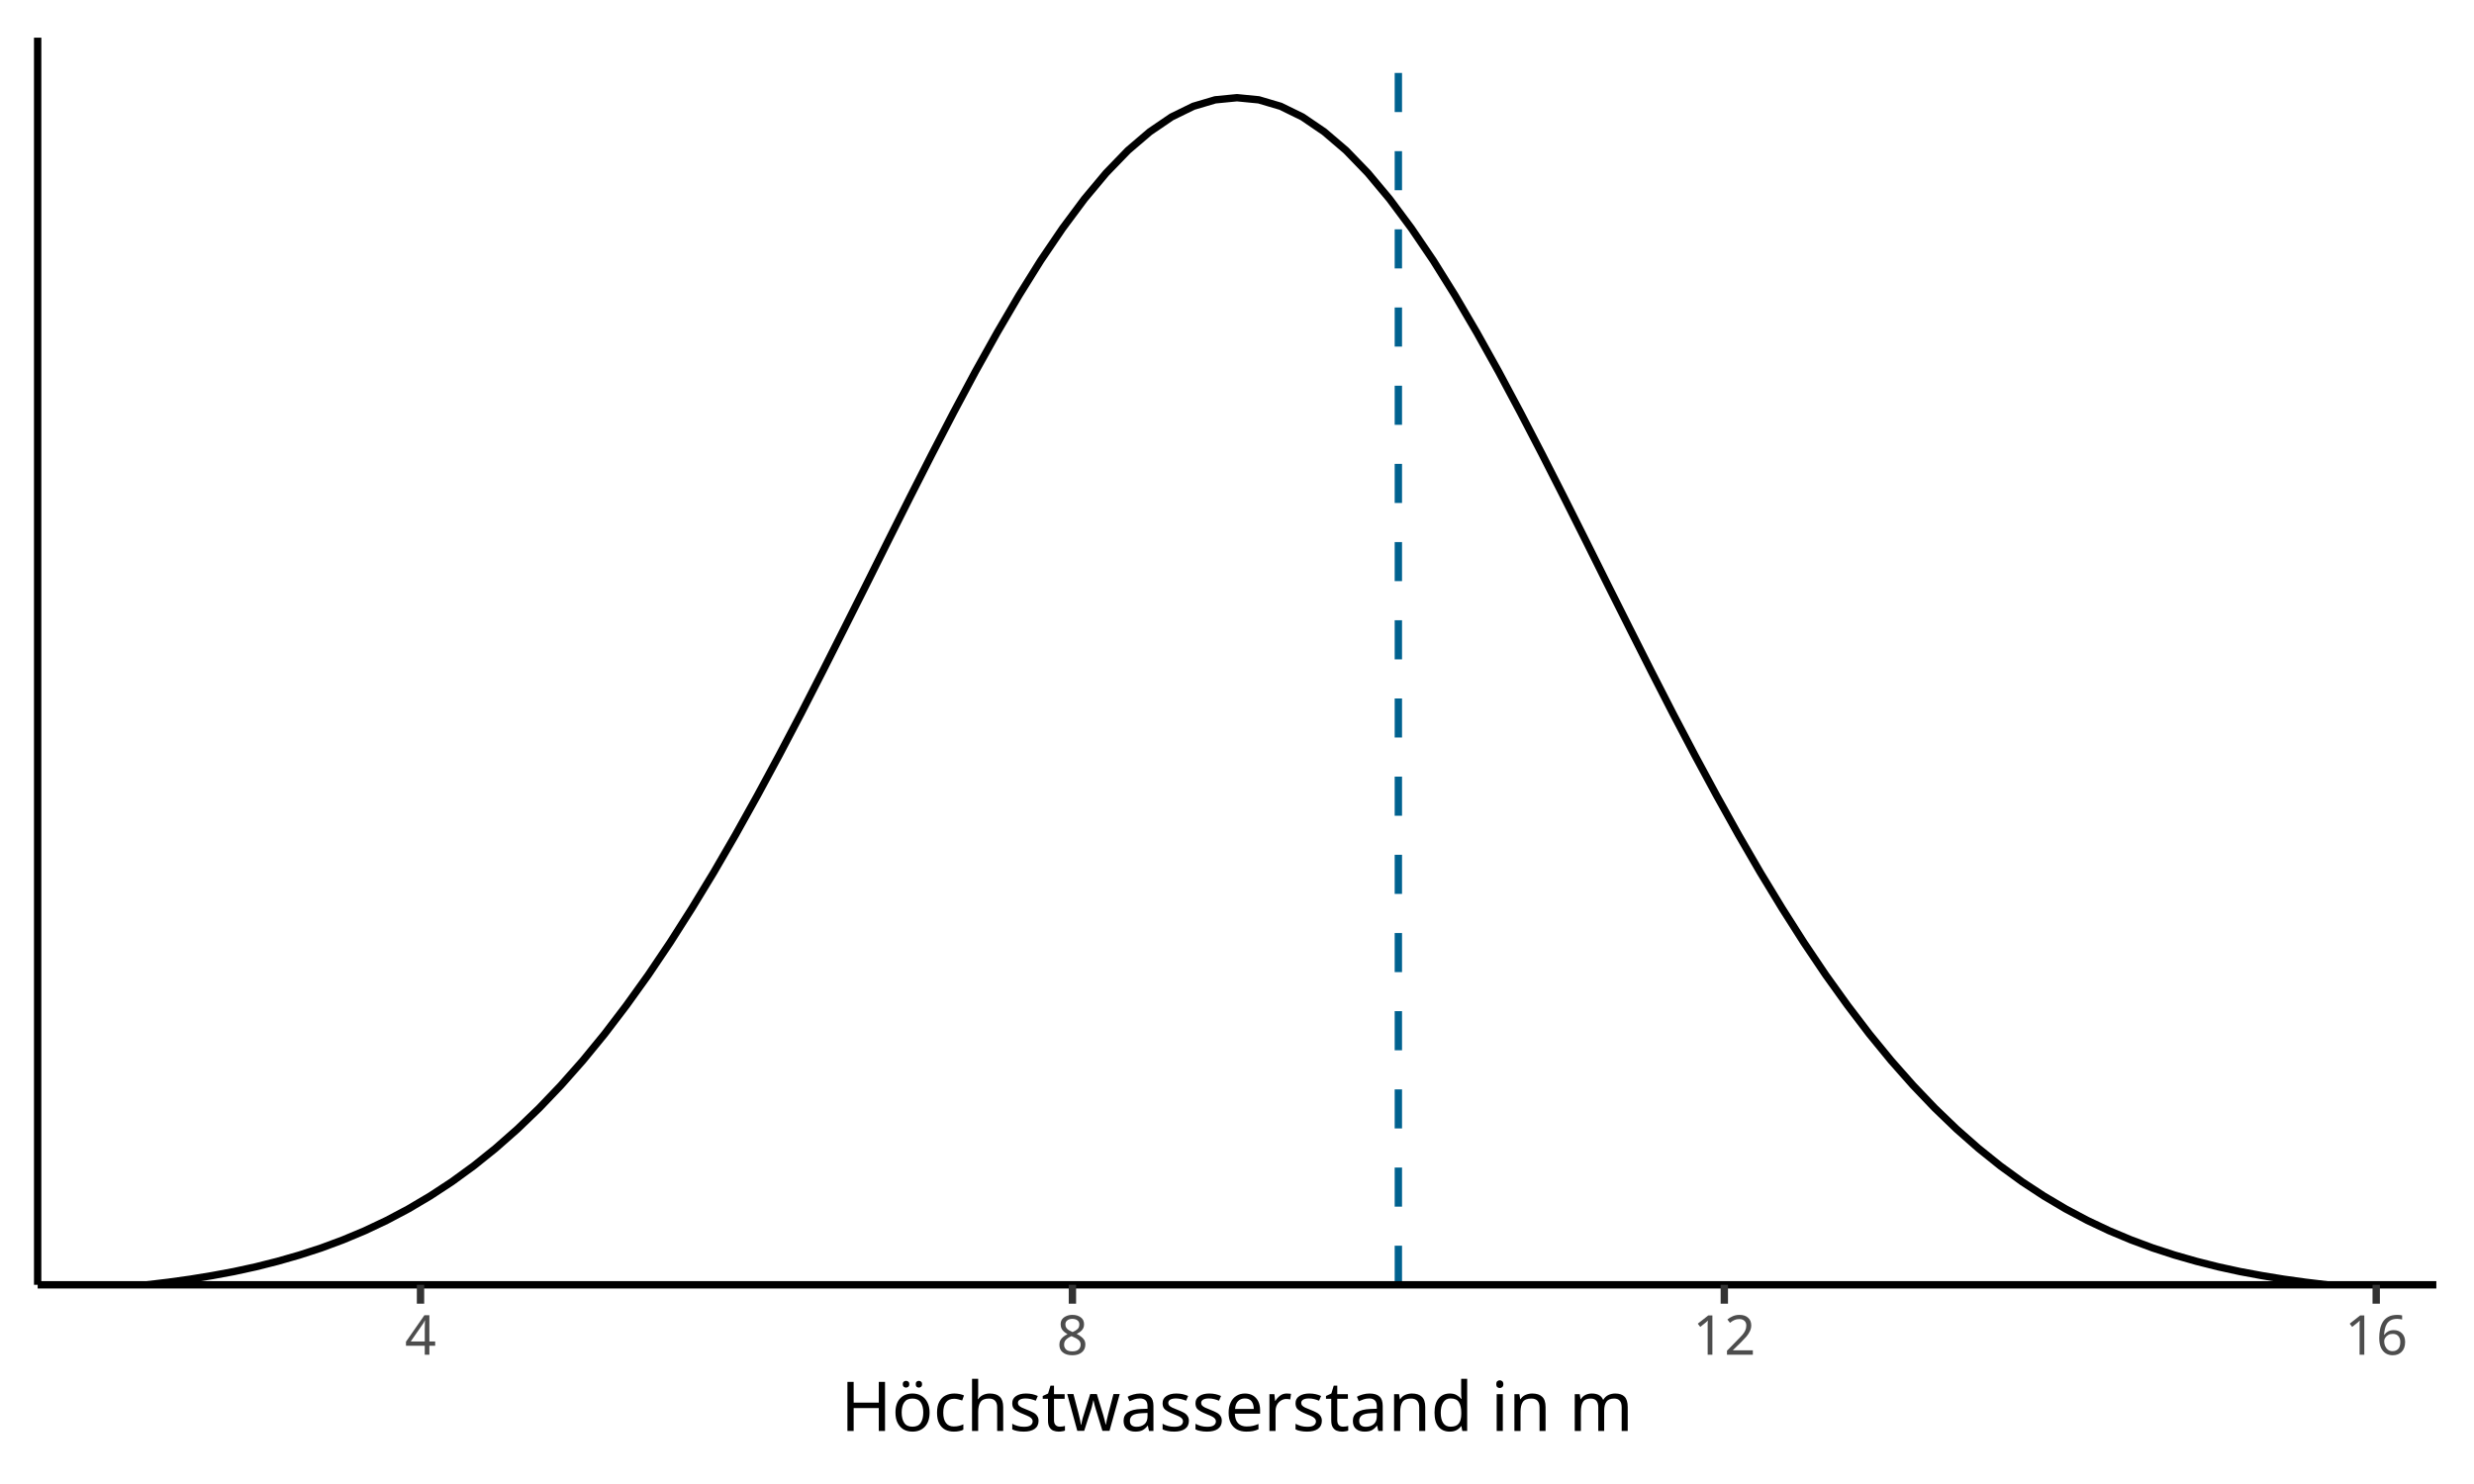
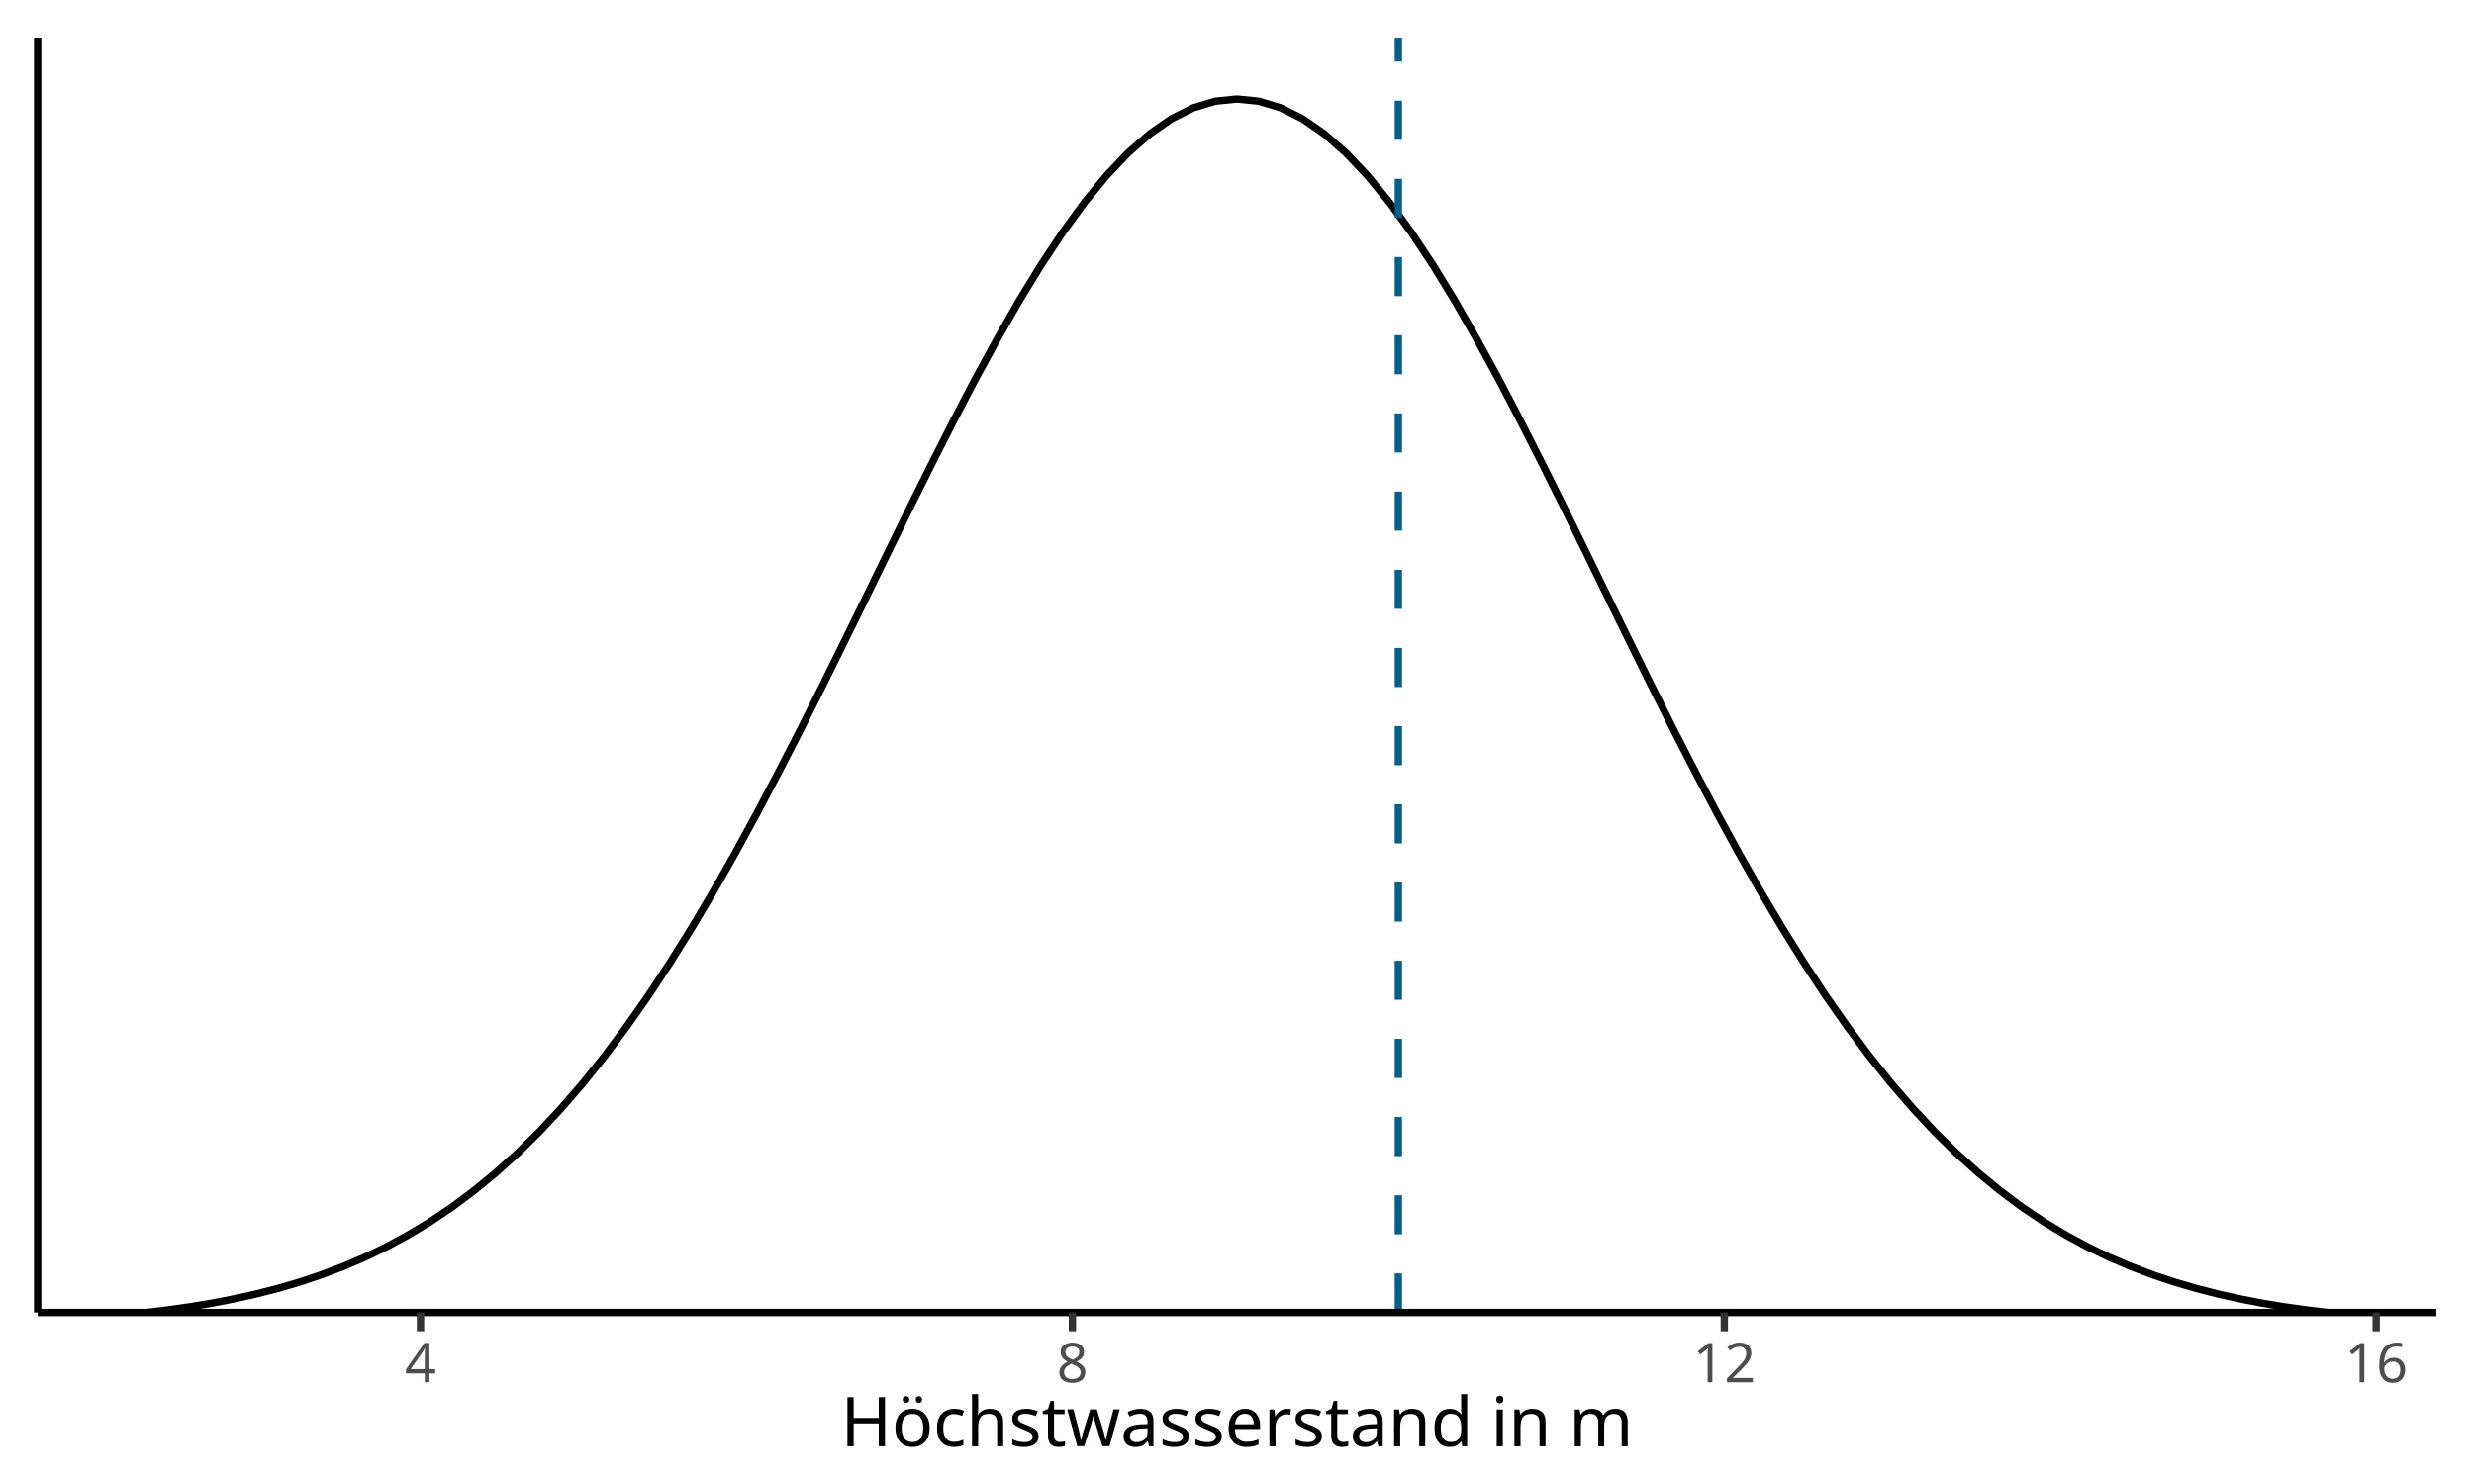
<svg xmlns="http://www.w3.org/2000/svg" class="svglite" width="360.00pt" height="216.00pt" viewBox="0 0 360.00 216.00">
  <defs>
    <style type="text/css">
    .svglite line, .svglite polyline, .svglite polygon, .svglite path, .svglite rect, .svglite circle {
      fill: none;
      stroke: #000000;
      stroke-linecap: round;
      stroke-linejoin: round;
      stroke-miterlimit: 10.00;
    }
    .svglite text {
      white-space: pre;
    }
  </style>
  </defs>
  <rect width="100%" height="100%" style="stroke: none; fill: #FFFFFF;" />
  <defs>
    <clipPath id="cpMC4wMHwzNjAuMDB8MC4wMHwyMTYuMDA=">
      <rect x="0.00" y="0.00" width="360.00" height="216.00" />
    </clipPath>
  </defs>
  <g clip-path="url(#cpMC4wMHwzNjAuMDB8MC4wMHwyMTYuMDA=)">
    <rect x="0.00" y="0.00" width="360.00" height="216.00" style="stroke-width: 1.07; stroke: #FFFFFF; fill: #FFFFFF;" />
  </g>
  <defs>
-     <clipPath id="cpNS40OHwzNTQuNTJ8NS40OHwxODcuMDE=">
-       <rect x="5.48" y="5.48" width="349.04" height="181.53" />
+     <clipPath id="cpNS40OHwzNTQuNTJ8NS40OHwxOTEuMDQ=">
+       <rect x="5.48" y="5.48" width="349.04" height="185.56" />
    </clipPath>
  </defs>
-   <g clip-path="url(#cpNS40OHwzNTQuNTJ8NS40OHwxODcuMDE=)">
-     <rect x="5.48" y="5.48" width="349.04" height="181.53" style="stroke-width: 1.07; stroke: none; fill: #FFFFFF;" />
-     <polyline points="21.34,187.01 24.52,186.63 27.69,186.19 30.86,185.67 34.04,185.08 37.21,184.39 40.38,183.59 43.56,182.68 46.73,181.65 49.90,180.47 53.08,179.14 56.25,177.64 59.42,175.96 62.60,174.08 65.77,172.00 68.94,169.69 72.11,167.14 75.29,164.34 78.46,161.29 81.63,157.97 84.81,154.37 87.98,150.50 91.15,146.34 94.33,141.91 97.50,137.20 100.67,132.22 103.85,126.99 107.02,121.52 110.19,115.83 113.36,109.95 116.54,103.90 119.71,97.71 122.88,91.43 126.06,85.09 129.23,78.73 132.40,72.41 135.58,66.16 138.75,60.05 141.92,54.11 145.10,48.41 148.27,43.00 151.44,37.92 154.62,33.23 157.79,28.97 160.96,25.18 164.13,21.90 167.31,19.18 170.48,17.02 173.65,15.47 176.83,14.53 180.00,14.22 183.17,14.53 186.35,15.47 189.52,17.02 192.69,19.18 195.87,21.90 199.04,25.18 202.21,28.97 205.38,33.23 208.56,37.92 211.73,43.00 214.90,48.41 218.08,54.11 221.25,60.05 224.42,66.16 227.60,72.41 230.77,78.73 233.94,85.09 237.12,91.43 240.29,97.71 243.46,103.90 246.64,109.95 249.81,115.83 252.98,121.52 256.15,126.99 259.33,132.22 262.50,137.20 265.67,141.91 268.85,146.34 272.02,150.50 275.19,154.37 278.37,157.97 281.54,161.29 284.71,164.34 287.89,167.14 291.06,169.69 294.23,172.00 297.40,174.08 300.58,175.96 303.75,177.64 306.92,179.14 310.10,180.47 313.27,181.65 316.44,182.68 319.62,183.59 322.79,184.39 325.96,185.08 329.14,185.67 332.31,186.19 335.48,186.63 338.66,187.01 " style="stroke-width: 1.07; stroke-linecap: butt;" />
-     <line x1="203.48" y1="187.01" x2="203.48" y2="5.48" style="stroke-width: 1.07; stroke: #00618F; stroke-dasharray: 5.69,5.69; stroke-linecap: butt;" />
+   <g clip-path="url(#cpNS40OHwzNTQuNTJ8NS40OHwxOTEuMDQ=)">
+     <rect x="5.48" y="5.48" width="349.04" height="185.56" style="stroke-width: 1.07; stroke: none; fill: #FFFFFF;" />
+     <polyline points="21.34,191.04 24.52,190.65 27.69,190.20 30.86,189.68 34.04,189.06 37.21,188.36 40.38,187.55 43.56,186.62 46.73,185.56 49.90,184.36 53.08,183.00 56.25,181.47 59.42,179.75 62.60,177.83 65.77,175.70 68.94,173.33 72.11,170.73 75.29,167.87 78.46,164.75 81.63,161.35 84.81,157.68 87.98,153.72 91.15,149.47 94.33,144.94 97.50,140.12 100.67,135.04 103.85,129.69 107.02,124.10 110.19,118.28 113.36,112.27 116.54,106.08 119.71,99.76 122.88,93.34 126.06,86.86 129.23,80.36 132.40,73.89 135.58,67.51 138.75,61.26 141.92,55.19 145.10,49.37 148.27,43.83 151.44,38.64 154.62,33.85 157.79,29.49 160.96,25.62 164.13,22.27 167.31,19.48 170.48,17.28 173.65,15.69 176.83,14.73 180.00,14.41 183.17,14.73 186.35,15.69 189.52,17.28 192.69,19.48 195.87,22.27 199.04,25.62 202.21,29.49 205.38,33.85 208.56,38.64 211.73,43.83 214.90,49.37 218.08,55.19 221.25,61.26 224.42,67.51 227.60,73.89 230.77,80.36 233.94,86.86 237.12,93.34 240.29,99.76 243.46,106.08 246.64,112.27 249.81,118.28 252.98,124.10 256.15,129.69 259.33,135.04 262.50,140.12 265.67,144.94 268.85,149.47 272.02,153.72 275.19,157.68 278.37,161.35 281.54,164.75 284.71,167.87 287.89,170.73 291.06,173.33 294.23,175.70 297.40,177.83 300.58,179.75 303.75,181.47 306.92,183.00 310.10,184.36 313.27,185.56 316.44,186.62 319.62,187.55 322.79,188.36 325.96,189.06 329.14,189.68 332.31,190.20 335.48,190.65 338.66,191.04 " style="stroke-width: 1.07; stroke-linecap: butt;" />
+     <line x1="203.48" y1="191.04" x2="203.48" y2="5.48" style="stroke-width: 1.07; stroke: #00618F; stroke-dasharray: 5.69,5.69; stroke-linecap: butt;" />
  </g>
  <g clip-path="url(#cpMC4wMHwzNjAuMDB8MC4wMHwyMTYuMDA=)">
-     <polyline points="5.48,187.01 5.48,5.48 " style="stroke-width: 1.07; stroke-linecap: butt;" />
-     <polyline points="5.48,187.01 354.52,187.01 " style="stroke-width: 1.07; stroke-linecap: butt;" />
-     <polyline points="61.19,189.75 61.19,187.01 " style="stroke-width: 1.07; stroke: #333333; stroke-linecap: butt;" />
-     <polyline points="156.05,189.75 156.05,187.01 " style="stroke-width: 1.07; stroke: #333333; stroke-linecap: butt;" />
-     <polyline points="250.91,189.75 250.91,187.01 " style="stroke-width: 1.07; stroke: #333333; stroke-linecap: butt;" />
-     <polyline points="345.77,189.75 345.77,187.01 " style="stroke-width: 1.07; stroke: #333333; stroke-linecap: butt;" />
-     <text x="61.19" y="197.18" text-anchor="middle" style="font-size: 8.00px;fill: #4D4D4D; font-family: &quot;Source Sans Pro&quot;;" textLength="3.97px" lengthAdjust="spacingAndGlyphs">4</text>
-     <text x="156.05" y="197.18" text-anchor="middle" style="font-size: 8.00px;fill: #4D4D4D; font-family: &quot;Source Sans Pro&quot;;" textLength="3.97px" lengthAdjust="spacingAndGlyphs">8</text>
-     <text x="250.91" y="197.18" text-anchor="middle" style="font-size: 8.00px;fill: #4D4D4D; font-family: &quot;Source Sans Pro&quot;;" textLength="7.95px" lengthAdjust="spacingAndGlyphs">12</text>
-     <text x="345.77" y="197.18" text-anchor="middle" style="font-size: 8.00px;fill: #4D4D4D; font-family: &quot;Source Sans Pro&quot;;" textLength="7.95px" lengthAdjust="spacingAndGlyphs">16</text>
-     <text x="180.00" y="208.28" text-anchor="middle" style="font-size: 10.00px; font-family: &quot;Source Sans Pro&quot;;" textLength="102.36px" lengthAdjust="spacingAndGlyphs">Höchstwasserstand in m</text>
+     <polyline points="5.48,191.04 5.48,5.48 " style="stroke-width: 1.07; stroke-linecap: butt;" />
+     <polyline points="5.48,191.04 354.52,191.04 " style="stroke-width: 1.07; stroke-linecap: butt;" />
+     <polyline points="61.19,193.78 61.19,191.04 " style="stroke-width: 1.07; stroke: #333333; stroke-linecap: butt;" />
+     <polyline points="156.05,193.78 156.05,191.04 " style="stroke-width: 1.07; stroke: #333333; stroke-linecap: butt;" />
+     <polyline points="250.91,193.78 250.91,191.04 " style="stroke-width: 1.07; stroke: #333333; stroke-linecap: butt;" />
+     <polyline points="345.77,193.78 345.77,191.04 " style="stroke-width: 1.07; stroke: #333333; stroke-linecap: butt;" />
+     <text x="61.19" y="201.21" text-anchor="middle" style="font-size: 8.00px;fill: #4D4D4D; font-family: &quot;Source Sans Pro&quot;;" textLength="3.97px" lengthAdjust="spacingAndGlyphs">4</text>
+     <text x="156.05" y="201.21" text-anchor="middle" style="font-size: 8.00px;fill: #4D4D4D; font-family: &quot;Source Sans Pro&quot;;" textLength="3.97px" lengthAdjust="spacingAndGlyphs">8</text>
+     <text x="250.91" y="201.21" text-anchor="middle" style="font-size: 8.00px;fill: #4D4D4D; font-family: &quot;Source Sans Pro&quot;;" textLength="7.95px" lengthAdjust="spacingAndGlyphs">12</text>
+     <text x="345.77" y="201.21" text-anchor="middle" style="font-size: 8.00px;fill: #4D4D4D; font-family: &quot;Source Sans Pro&quot;;" textLength="7.95px" lengthAdjust="spacingAndGlyphs">16</text>
+     <text x="180.00" y="210.52" text-anchor="middle" style="font-size: 10.00px; font-family: &quot;Source Sans Pro&quot;;" textLength="102.36px" lengthAdjust="spacingAndGlyphs">Höchstwasserstand in m</text>
  </g>
</svg>
